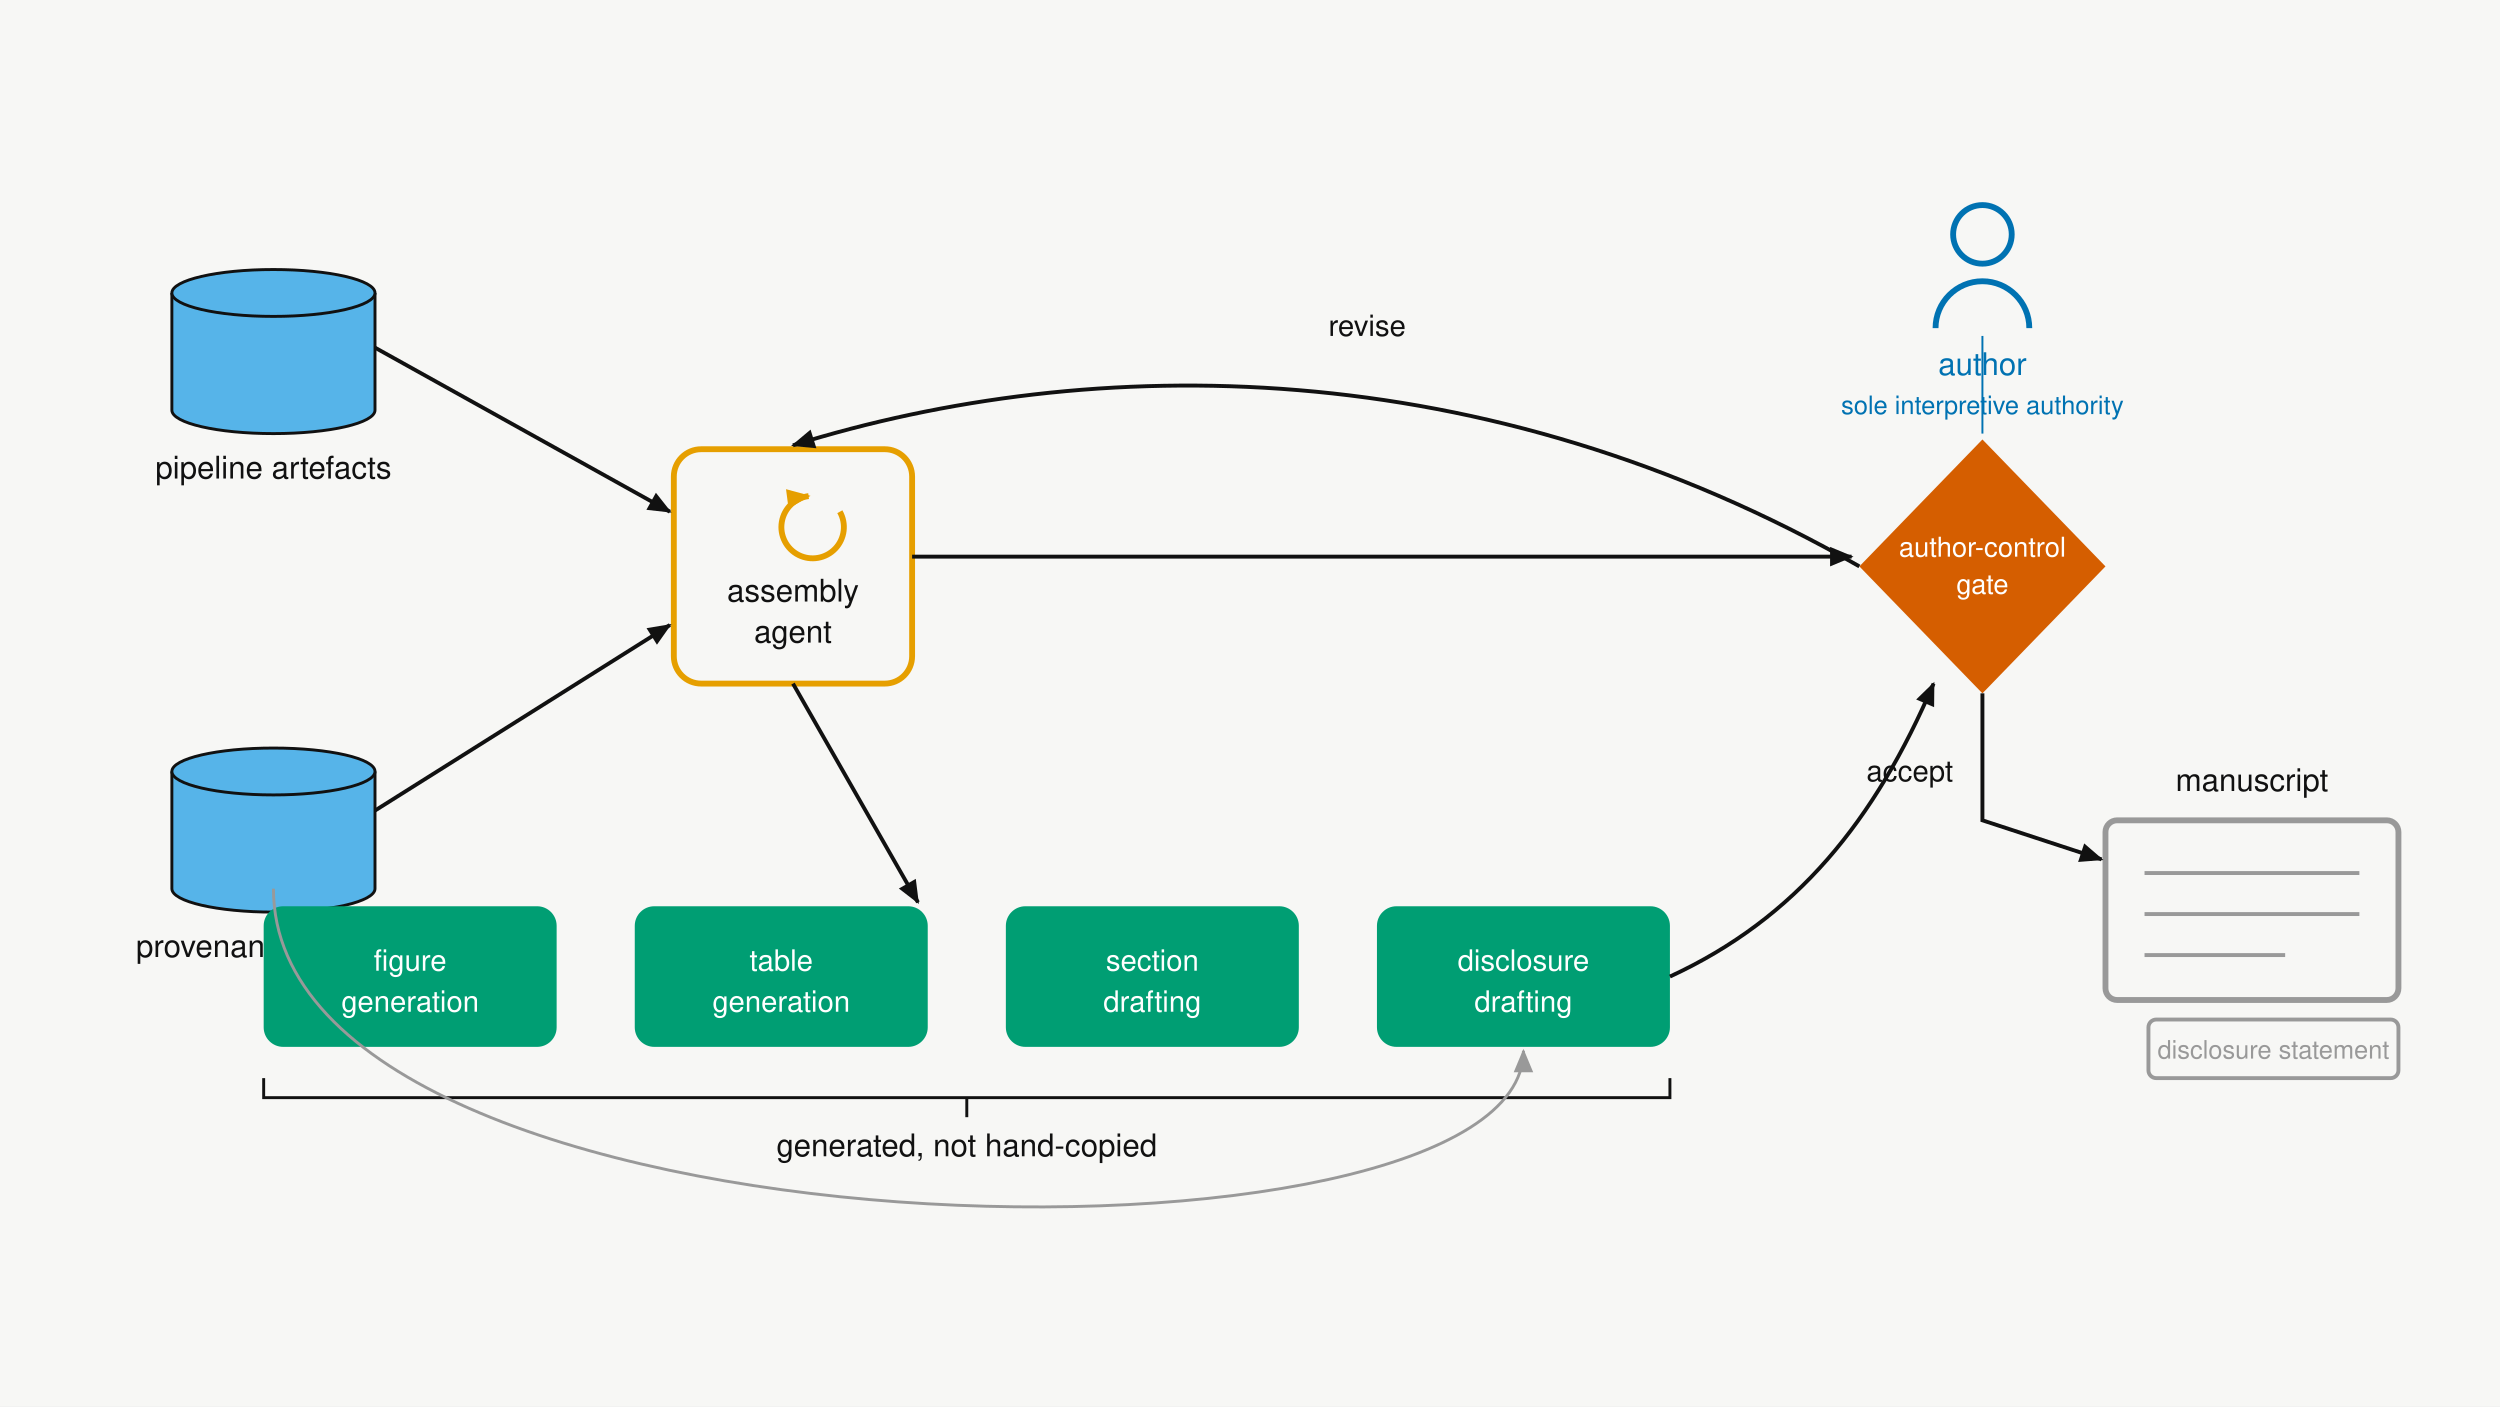
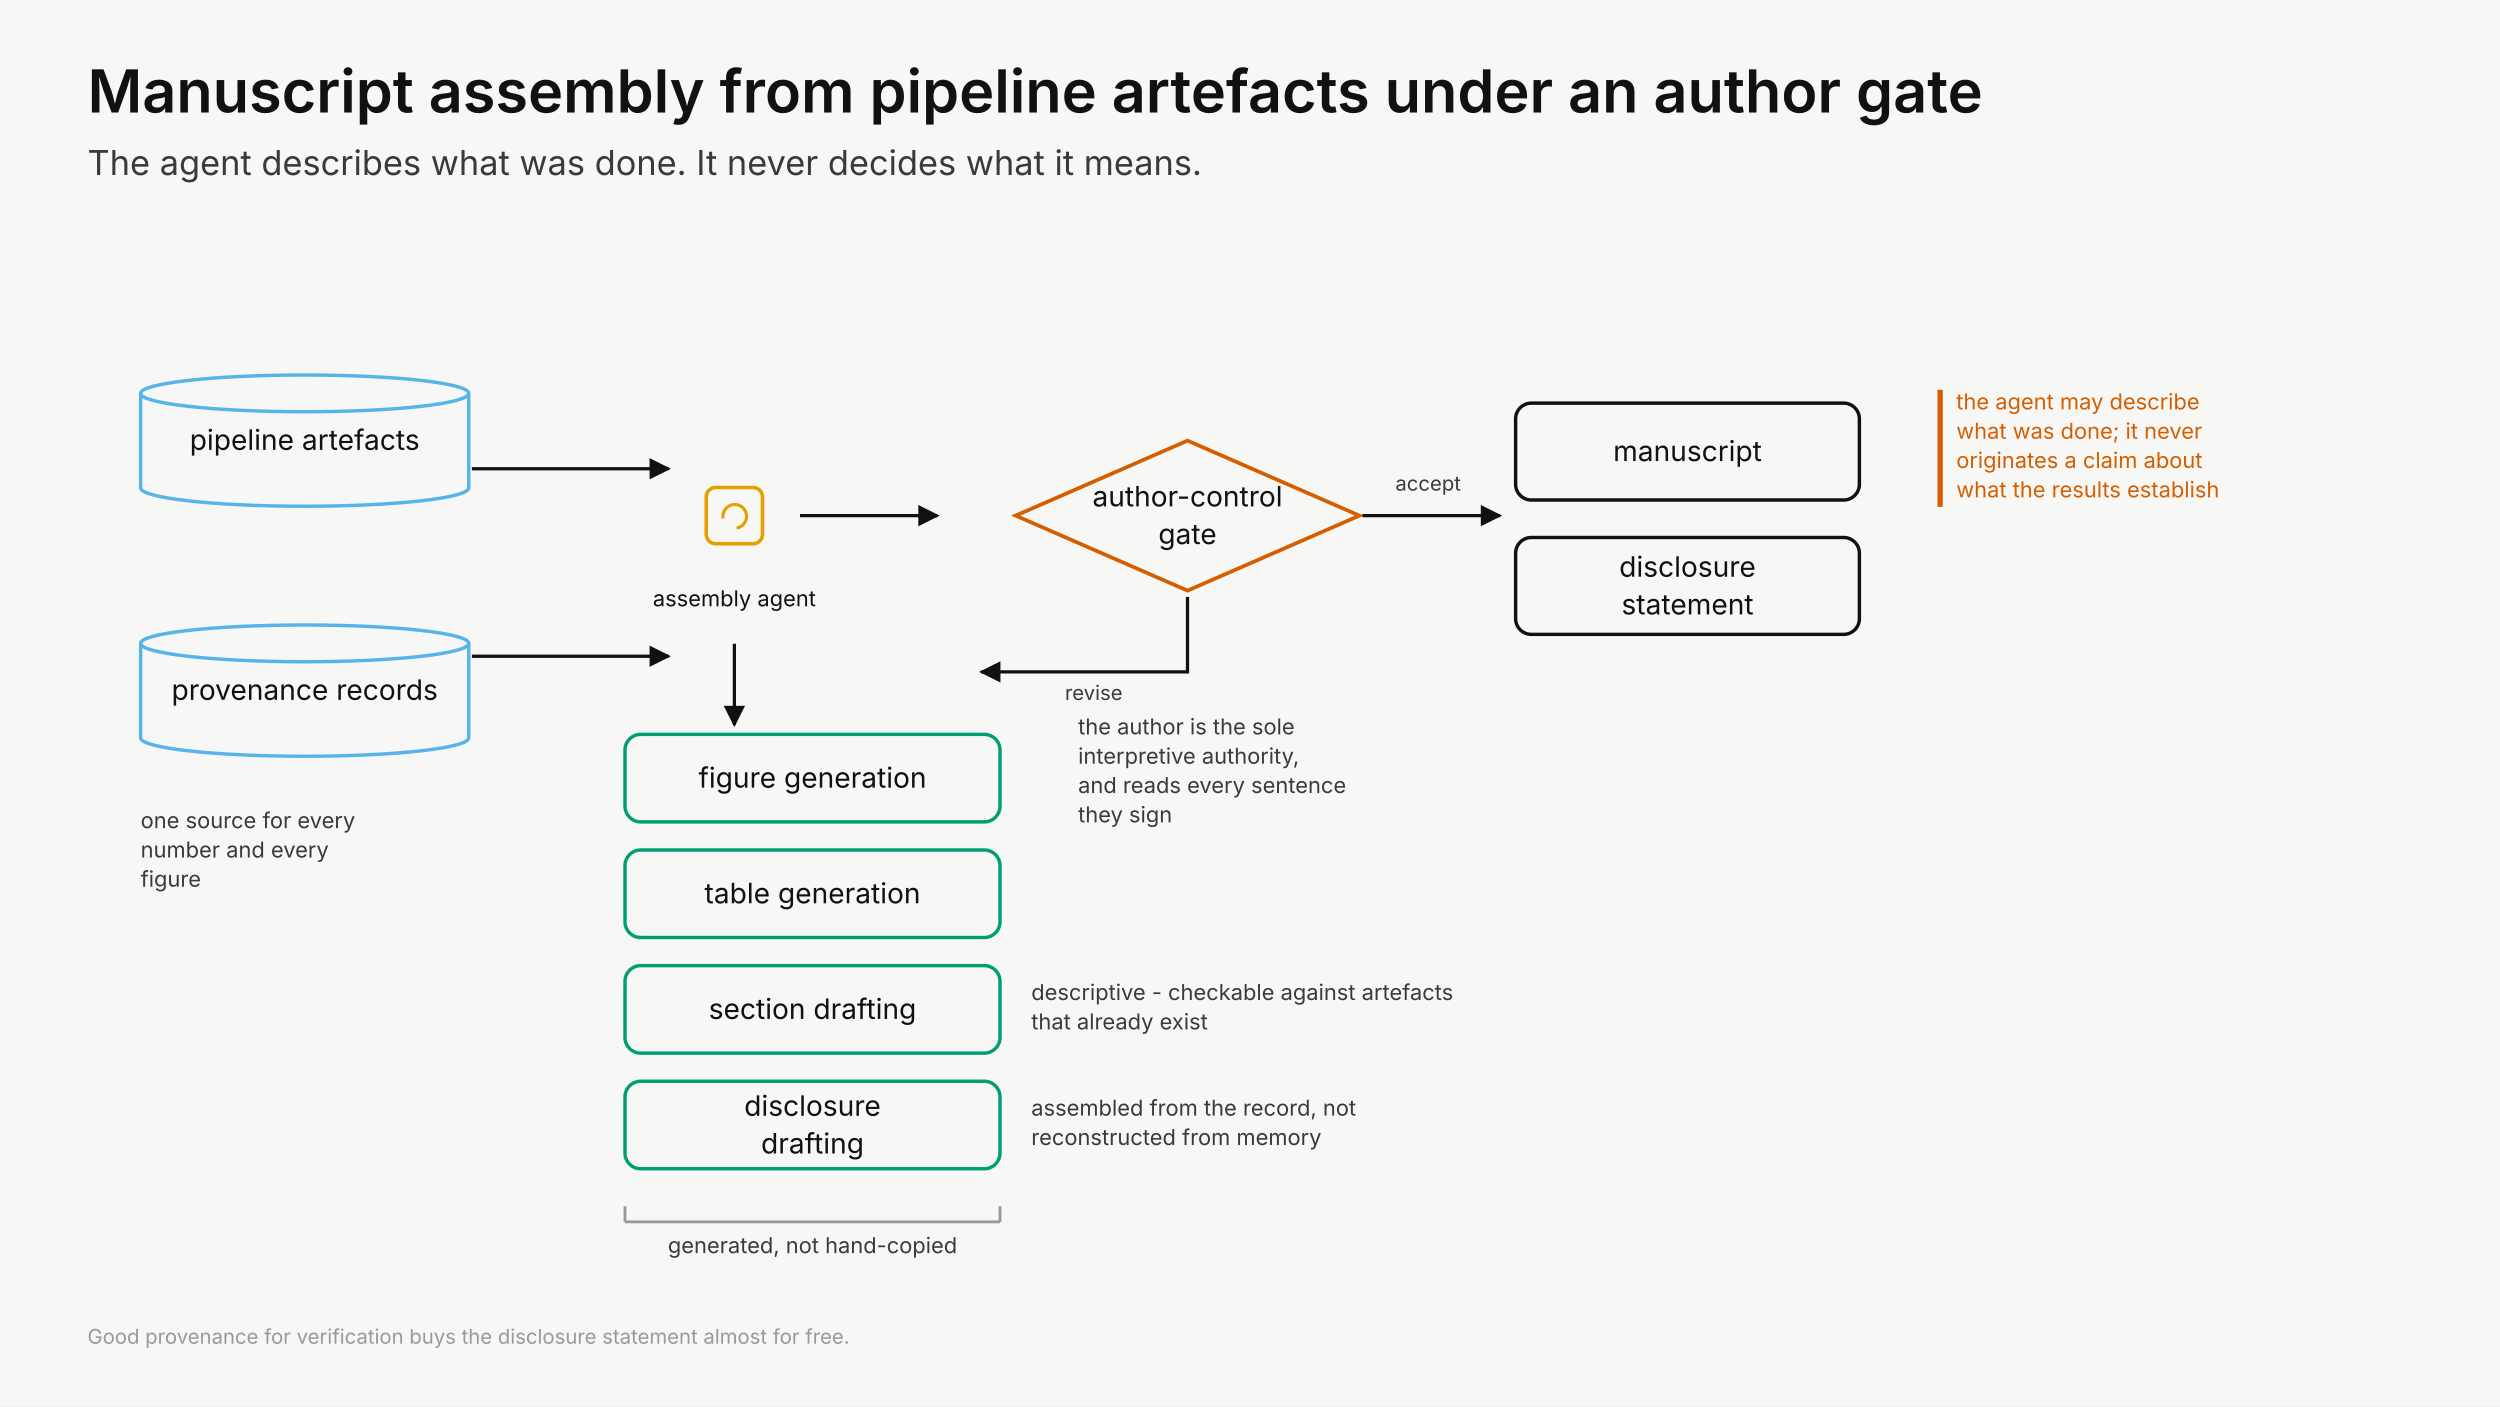
- <svg xmlns="http://www.w3.org/2000/svg" width="1280" height="720" viewBox="0 0 1280 720" font-family="Helvetica, Arial, sans-serif">
+ <svg xmlns="http://www.w3.org/2000/svg" width="1600" height="900" viewBox="0 0 1600 900" role="img">
  <defs>
-     <marker id="ah" markerWidth="12" markerHeight="10" refX="11" refY="5" orient="auto" markerUnits="userSpaceOnUse">
-       <path d="M0,0 L12,5 L0,10 Z" fill="#111111" />
-     </marker>
-     <marker id="ahO" markerWidth="12" markerHeight="10" refX="11" refY="5" orient="auto" markerUnits="userSpaceOnUse">
-       <path d="M0,0 L12,5 L0,10 Z" fill="#E69F00" />
-     </marker>
-     <marker id="ahGrey" markerWidth="12" markerHeight="10" refX="11" refY="5" orient="auto" markerUnits="userSpaceOnUse">
-       <path d="M0,0 L12,5 L0,10 Z" fill="#999999" />
+     <marker id="ah92" viewBox="0 0 10 10" refX="9" refY="5" markerWidth="6.5" markerHeight="6.5" orient="auto-start-reverse">
+       <path d="M0,0 L10,5 L0,10 z" fill="#111111" />
    </marker>
  </defs>
-   <rect width="1280" height="720" fill="#F7F7F5" />
-   <path d="M88,150 v60 a52,12 0 0 0 104,0 v-60" fill="#56B4E9" stroke="#111111" stroke-width="1.5" />
-   <ellipse cx="140" cy="150" rx="52" ry="12" fill="#56B4E9" stroke="#111111" stroke-width="1.5" />
-   <text x="140" y="245" font-size="16" fill="#111111" text-anchor="middle">pipeline artefacts</text>
-   <path d="M88,395 v60 a52,12 0 0 0 104,0 v-60" fill="#56B4E9" stroke="#111111" stroke-width="1.5" />
-   <ellipse cx="140" cy="395" rx="52" ry="12" fill="#56B4E9" stroke="#111111" stroke-width="1.5" />
-   <text x="140" y="490" font-size="16" fill="#111111" text-anchor="middle">provenance records</text>
-   <rect x="345" y="230" width="122" height="120" rx="14" fill="none" stroke="#E69F00" stroke-width="3" />
-   <path d="M430,262 A16,16 0 1 1 414,254" fill="none" stroke="#E69F00" stroke-width="3" marker-end="url(#ahO)" />
-   <text x="406" y="308" font-size="16" fill="#111111" text-anchor="middle">assembly</text>
-   <text x="406" y="329" font-size="16" fill="#111111" text-anchor="middle">agent</text>
-   <g>
-     <rect x="135" y="464" width="150" height="72" rx="10" fill="#009E73" />
-     <text x="210" y="497" font-size="15" fill="#FFFFFF" text-anchor="middle">figure</text>
-     <text x="210" y="518" font-size="15" fill="#FFFFFF" text-anchor="middle">generation</text>
-     <rect x="325" y="464" width="150" height="72" rx="10" fill="#009E73" />
-     <text x="400" y="497" font-size="15" fill="#FFFFFF" text-anchor="middle">table</text>
-     <text x="400" y="518" font-size="15" fill="#FFFFFF" text-anchor="middle">generation</text>
-     <rect x="515" y="464" width="150" height="72" rx="10" fill="#009E73" />
-     <text x="590" y="497" font-size="15" fill="#FFFFFF" text-anchor="middle">section</text>
-     <text x="590" y="518" font-size="15" fill="#FFFFFF" text-anchor="middle">drafting</text>
-     <rect x="705" y="464" width="150" height="72" rx="10" fill="#009E73" />
-     <text x="780" y="497" font-size="15" fill="#FFFFFF" text-anchor="middle">disclosure</text>
-     <text x="780" y="518" font-size="15" fill="#FFFFFF" text-anchor="middle">drafting</text>
-   </g>
-   <path d="M135,552 v10 h720 v-10" fill="none" stroke="#111111" stroke-width="1.5" />
-   <line x1="495" y1="562" x2="495" y2="572" stroke="#111111" stroke-width="1.5" />
-   <text x="495" y="592" font-size="16" fill="#111111" text-anchor="middle">generated, not hand-copied</text>
-   <line x1="192" y1="178" x2="343" y2="262" stroke="#111111" stroke-width="2" marker-end="url(#ah)" />
-   <line x1="192" y1="415" x2="343" y2="320" stroke="#111111" stroke-width="2" marker-end="url(#ah)" />
-   <line x1="406" y1="350" x2="470" y2="462" stroke="#111111" stroke-width="2" marker-end="url(#ah)" />
-   <path d="M140,455 C140,650 780,660 780,538" fill="none" stroke="#999999" stroke-width="1.5" marker-end="url(#ahGrey)" />
-   <line x1="467" y1="285" x2="948" y2="285" stroke="#111111" stroke-width="2" marker-end="url(#ah)" />
-   <path d="M855,500 C920,470 960,420 990,350" fill="none" stroke="#111111" stroke-width="2" marker-end="url(#ah)" />
-   <polygon points="1015,225 1078,290 1015,355 952,290" fill="#D55E00" />
-   <text x="1015" y="285" font-size="14" fill="#FFFFFF" text-anchor="middle">author-control</text>
-   <text x="1015" y="304" font-size="14" fill="#FFFFFF" text-anchor="middle">gate</text>
-   <circle cx="1015" cy="120" r="15" fill="none" stroke="#0072B2" stroke-width="3" />
-   <path d="M991,168 a24,24 0 0 1 48,0" fill="none" stroke="#0072B2" stroke-width="3" />
-   <text x="1015" y="192" font-size="16" fill="#0072B2" text-anchor="middle">author</text>
-   <text x="1015" y="212" font-size="13" fill="#0072B2" text-anchor="middle">sole interpretive authority</text>
-   <line x1="1015" y1="172" x2="1015" y2="222" stroke="#0072B2" stroke-width="1" />
-   <rect x="1078" y="420" width="150" height="92" rx="6" fill="none" stroke="#999999" stroke-width="3" />
-   <line x1="1098" y1="447" x2="1208" y2="447" stroke="#999999" stroke-width="2" />
-   <line x1="1098" y1="468" x2="1208" y2="468" stroke="#999999" stroke-width="2" />
-   <line x1="1098" y1="489" x2="1170" y2="489" stroke="#999999" stroke-width="2" />
-   <text x="1153" y="405" font-size="16" fill="#111111" text-anchor="middle">manuscript</text>
-   <rect x="1100" y="522" width="128" height="30" rx="4" fill="none" stroke="#999999" stroke-width="2" />
-   <text x="1164" y="542" font-size="13" fill="#999999" text-anchor="middle">disclosure statement</text>
-   <path d="M1015,355 L1015,420 L1076,440" fill="none" stroke="#111111" stroke-width="2" marker-end="url(#ah)" />
-   <text x="1000" y="400" font-size="15" fill="#111111" text-anchor="end">accept</text>
-   <path d="M952,290 C760,180 560,180 406,228" fill="none" stroke="#111111" stroke-width="2" marker-end="url(#ah)" />
-   <text x="700" y="172" font-size="15" fill="#111111" text-anchor="middle">revise</text>
+   <rect width="1600" height="900" fill="#F7F7F5" />
+   <text x="56.0" y="72.0" font-family="Inter, 'Helvetica Neue', Helvetica, Arial, sans-serif" font-size="38" fill="#111111" font-weight="600" text-anchor="start">Manuscript assembly from pipeline artefacts under an author gate</text>
+   <text x="56.0" y="112.0" font-family="Inter, 'Helvetica Neue', Helvetica, Arial, sans-serif" font-size="22" fill="#3A3A3A" font-weight="400" text-anchor="start">The agent describes what was done. It never decides what it means.</text>
+   <path d="M90,251.76 a105.0,11.76 0 0 1 210,0 v60.48 a105.0,11.76 0 0 1 -210,0 z" fill="none" stroke="#56B4E9" stroke-width="2.2" />
+   <path d="M90,251.76 a105.0,11.76 0 0 0 210,0" fill="none" stroke="#56B4E9" stroke-width="2.2" />
+   <text x="195.0" y="287.9" font-family="Inter, 'Helvetica Neue', Helvetica, Arial, sans-serif" font-size="18" fill="#111111" font-weight="400" text-anchor="middle">pipeline artefacts</text>
+   <path d="M90,411.76 a105.0,11.76 0 0 1 210,0 v60.48 a105.0,11.76 0 0 1 -210,0 z" fill="none" stroke="#56B4E9" stroke-width="2.2" />
+   <path d="M90,411.76 a105.0,11.76 0 0 0 210,0" fill="none" stroke="#56B4E9" stroke-width="2.2" />
+   <text x="195.0" y="447.9" font-family="Inter, 'Helvetica Neue', Helvetica, Arial, sans-serif" font-size="18" fill="#111111" font-weight="400" text-anchor="middle">provenance records</text>
+   <text x="90.0" y="530.0" font-family="Inter, 'Helvetica Neue', Helvetica, Arial, sans-serif" font-size="14" fill="#3A3A3A" font-weight="400" text-anchor="start">one source for every</text>
+   <text x="90.0" y="548.8" font-family="Inter, 'Helvetica Neue', Helvetica, Arial, sans-serif" font-size="14" fill="#3A3A3A" font-weight="400" text-anchor="start">number and every</text>
+   <text x="90.0" y="567.5" font-family="Inter, 'Helvetica Neue', Helvetica, Arial, sans-serif" font-size="14" fill="#3A3A3A" font-weight="400" text-anchor="start">figure</text>
+   <rect x="452.0" y="312.0" width="36.0" height="36.0" rx="6" fill="none" stroke="#E69F00" stroke-width="2.3" />
+   <path d="M462.8,331.8 a7.56,7.56 0 1 1 8.64,6.12" fill="none" stroke="#E69F00" stroke-width="2" />
+   <text x="470.0" y="388.0" font-family="Inter, 'Helvetica Neue', Helvetica, Arial, sans-serif" font-size="14" fill="#111111" font-weight="400" text-anchor="middle">assembly agent</text>
+   <line x1="302.0" y1="300.0" x2="428.0" y2="300.0" stroke="#111111" stroke-width="2.1" marker-end="url(#ah92)" />
+   <line x1="302.0" y1="420.0" x2="428.0" y2="420.0" stroke="#111111" stroke-width="2.1" marker-end="url(#ah92)" />
+   <rect x="400.0" y="470.0" width="240.0" height="56.0" rx="10" fill="none" stroke="#009E73" stroke-width="2.2" />
+   <text x="520.0" y="504.1" font-family="Inter, 'Helvetica Neue', Helvetica, Arial, sans-serif" font-size="18" fill="#111111" font-weight="400" text-anchor="middle">figure generation</text>
+   <rect x="400.0" y="544.0" width="240.0" height="56.0" rx="10" fill="none" stroke="#009E73" stroke-width="2.2" />
+   <text x="520.0" y="578.1" font-family="Inter, 'Helvetica Neue', Helvetica, Arial, sans-serif" font-size="18" fill="#111111" font-weight="400" text-anchor="middle">table generation</text>
+   <rect x="400.0" y="618.0" width="240.0" height="56.0" rx="10" fill="none" stroke="#009E73" stroke-width="2.2" />
+   <text x="520.0" y="652.1" font-family="Inter, 'Helvetica Neue', Helvetica, Arial, sans-serif" font-size="18" fill="#111111" font-weight="400" text-anchor="middle">section drafting</text>
+   <text x="660.0" y="640.0" font-family="Inter, 'Helvetica Neue', Helvetica, Arial, sans-serif" font-size="14" fill="#3A3A3A" font-weight="400" text-anchor="start">descriptive - checkable against artefacts</text>
+   <text x="660.0" y="658.8" font-family="Inter, 'Helvetica Neue', Helvetica, Arial, sans-serif" font-size="14" fill="#3A3A3A" font-weight="400" text-anchor="start">that already exist</text>
+   <rect x="400.0" y="692.0" width="240.0" height="56.0" rx="10" fill="none" stroke="#009E73" stroke-width="2.2" />
+   <text x="520.0" y="714.1" font-family="Inter, 'Helvetica Neue', Helvetica, Arial, sans-serif" font-size="18" fill="#111111" font-weight="400" text-anchor="middle">disclosure</text>
+   <text x="520.0" y="738.2" font-family="Inter, 'Helvetica Neue', Helvetica, Arial, sans-serif" font-size="18" fill="#111111" font-weight="400" text-anchor="middle">drafting</text>
+   <text x="660.0" y="714.0" font-family="Inter, 'Helvetica Neue', Helvetica, Arial, sans-serif" font-size="14" fill="#3A3A3A" font-weight="400" text-anchor="start">assembled from the record, not</text>
+   <text x="660.0" y="732.8" font-family="Inter, 'Helvetica Neue', Helvetica, Arial, sans-serif" font-size="14" fill="#3A3A3A" font-weight="400" text-anchor="start">reconstructed from memory</text>
+   <line x1="470.0" y1="412.0" x2="470.0" y2="464.0" stroke="#111111" stroke-width="2.1" marker-end="url(#ah92)" />
+   <path d="M400,772 v10 M400,782 H640 M640,782 v-10" fill="none" stroke="#999999" stroke-width="1.8" />
+   <text x="520.0" y="802.0" font-family="Inter, 'Helvetica Neue', Helvetica, Arial, sans-serif" font-size="14" fill="#3A3A3A" font-weight="400" text-anchor="middle">generated, not hand-copied</text>
+   <line x1="512.0" y1="330.0" x2="600.0" y2="330.0" stroke="#111111" stroke-width="2.1" marker-end="url(#ah92)" />
+   <polygon points="760,282.0 870.0,330 760,378.0 650.0,330" fill="none" stroke="#D55E00" stroke-width="2.4" />
+   <text x="760.0" y="324.1" font-family="Inter, 'Helvetica Neue', Helvetica, Arial, sans-serif" font-size="18" fill="#111111" font-weight="400" text-anchor="middle">author-control</text>
+   <text x="760.0" y="348.2" font-family="Inter, 'Helvetica Neue', Helvetica, Arial, sans-serif" font-size="18" fill="#111111" font-weight="400" text-anchor="middle">gate</text>
+   <text x="690.0" y="470.0" font-family="Inter, 'Helvetica Neue', Helvetica, Arial, sans-serif" font-size="14" fill="#3A3A3A" font-weight="400" text-anchor="start">the author is the sole</text>
+   <text x="690.0" y="488.8" font-family="Inter, 'Helvetica Neue', Helvetica, Arial, sans-serif" font-size="14" fill="#3A3A3A" font-weight="400" text-anchor="start">interpretive authority,</text>
+   <text x="690.0" y="507.5" font-family="Inter, 'Helvetica Neue', Helvetica, Arial, sans-serif" font-size="14" fill="#3A3A3A" font-weight="400" text-anchor="start">and reads every sentence</text>
+   <text x="690.0" y="526.3" font-family="Inter, 'Helvetica Neue', Helvetica, Arial, sans-serif" font-size="14" fill="#3A3A3A" font-weight="400" text-anchor="start">they sign</text>
+   <line x1="872.0" y1="330.0" x2="960.0" y2="330.0" stroke="#111111" stroke-width="2.1" marker-end="url(#ah92)" />
+   <text x="914.0" y="314.0" font-family="Inter, 'Helvetica Neue', Helvetica, Arial, sans-serif" font-size="13" fill="#3A3A3A" font-weight="400" text-anchor="middle">accept</text>
+   <rect x="970.0" y="258.0" width="220.0" height="62.0" rx="10" fill="none" stroke="#111111" stroke-width="2.2" />
+   <text x="1080.0" y="295.1" font-family="Inter, 'Helvetica Neue', Helvetica, Arial, sans-serif" font-size="18" fill="#111111" font-weight="400" text-anchor="middle">manuscript</text>
+   <rect x="970.0" y="344.0" width="220.0" height="62.0" rx="10" fill="none" stroke="#111111" stroke-width="2.2" />
+   <text x="1080.0" y="369.1" font-family="Inter, 'Helvetica Neue', Helvetica, Arial, sans-serif" font-size="18" fill="#111111" font-weight="400" text-anchor="middle">disclosure</text>
+   <text x="1080.0" y="393.2" font-family="Inter, 'Helvetica Neue', Helvetica, Arial, sans-serif" font-size="18" fill="#111111" font-weight="400" text-anchor="middle">statement</text>
+   <path d="M760.0,382.0 L760.0,430.0 L628.0,430.0" fill="none" stroke="#111111" stroke-width="2.1" marker-end="url(#ah92)" />
+   <text x="700.0" y="448.0" font-family="Inter, 'Helvetica Neue', Helvetica, Arial, sans-serif" font-size="13" fill="#3A3A3A" font-weight="400" text-anchor="middle">revise</text>
+   <rect x="1240.0" y="249.4" width="3.4" height="75.0" fill="#D55E00" />
+   <text x="1252.0" y="262.0" font-family="Inter, 'Helvetica Neue', Helvetica, Arial, sans-serif" font-size="14" fill="#D55E00" font-weight="400" text-anchor="start">the agent may describe</text>
+   <text x="1252.0" y="280.8" font-family="Inter, 'Helvetica Neue', Helvetica, Arial, sans-serif" font-size="14" fill="#D55E00" font-weight="400" text-anchor="start">what was done; it never</text>
+   <text x="1252.0" y="299.5" font-family="Inter, 'Helvetica Neue', Helvetica, Arial, sans-serif" font-size="14" fill="#D55E00" font-weight="400" text-anchor="start">originates a claim about</text>
+   <text x="1252.0" y="318.3" font-family="Inter, 'Helvetica Neue', Helvetica, Arial, sans-serif" font-size="14" fill="#D55E00" font-weight="400" text-anchor="start">what the results establish</text>
+   <text x="56.0" y="860.0" font-family="Inter, 'Helvetica Neue', Helvetica, Arial, sans-serif" font-size="13" fill="#999999" font-weight="400" text-anchor="start">Good provenance for verification buys the disclosure statement almost for free.</text>
</svg>
